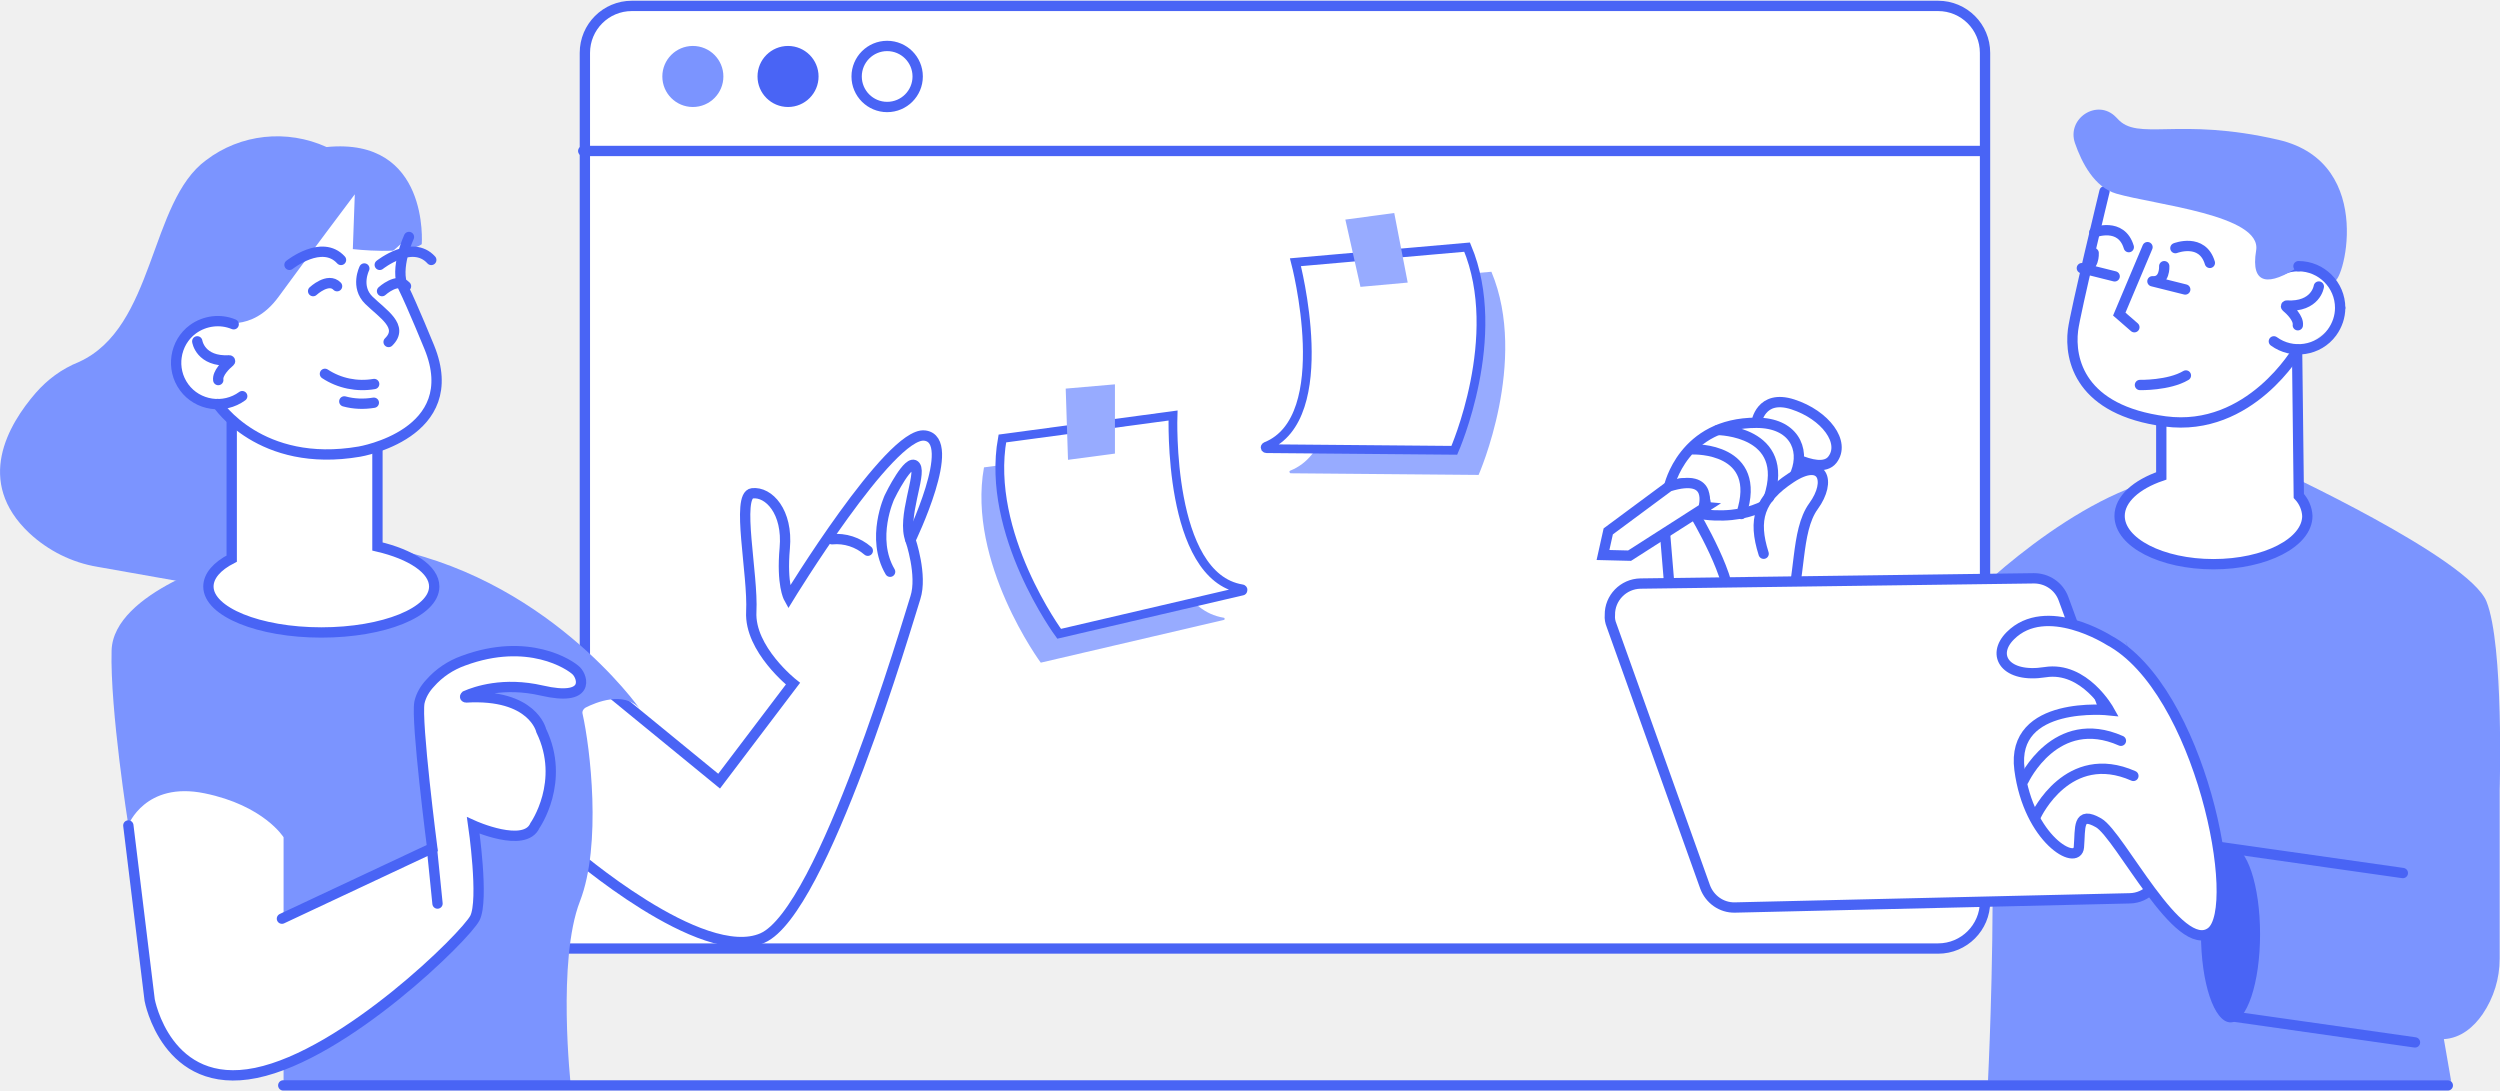
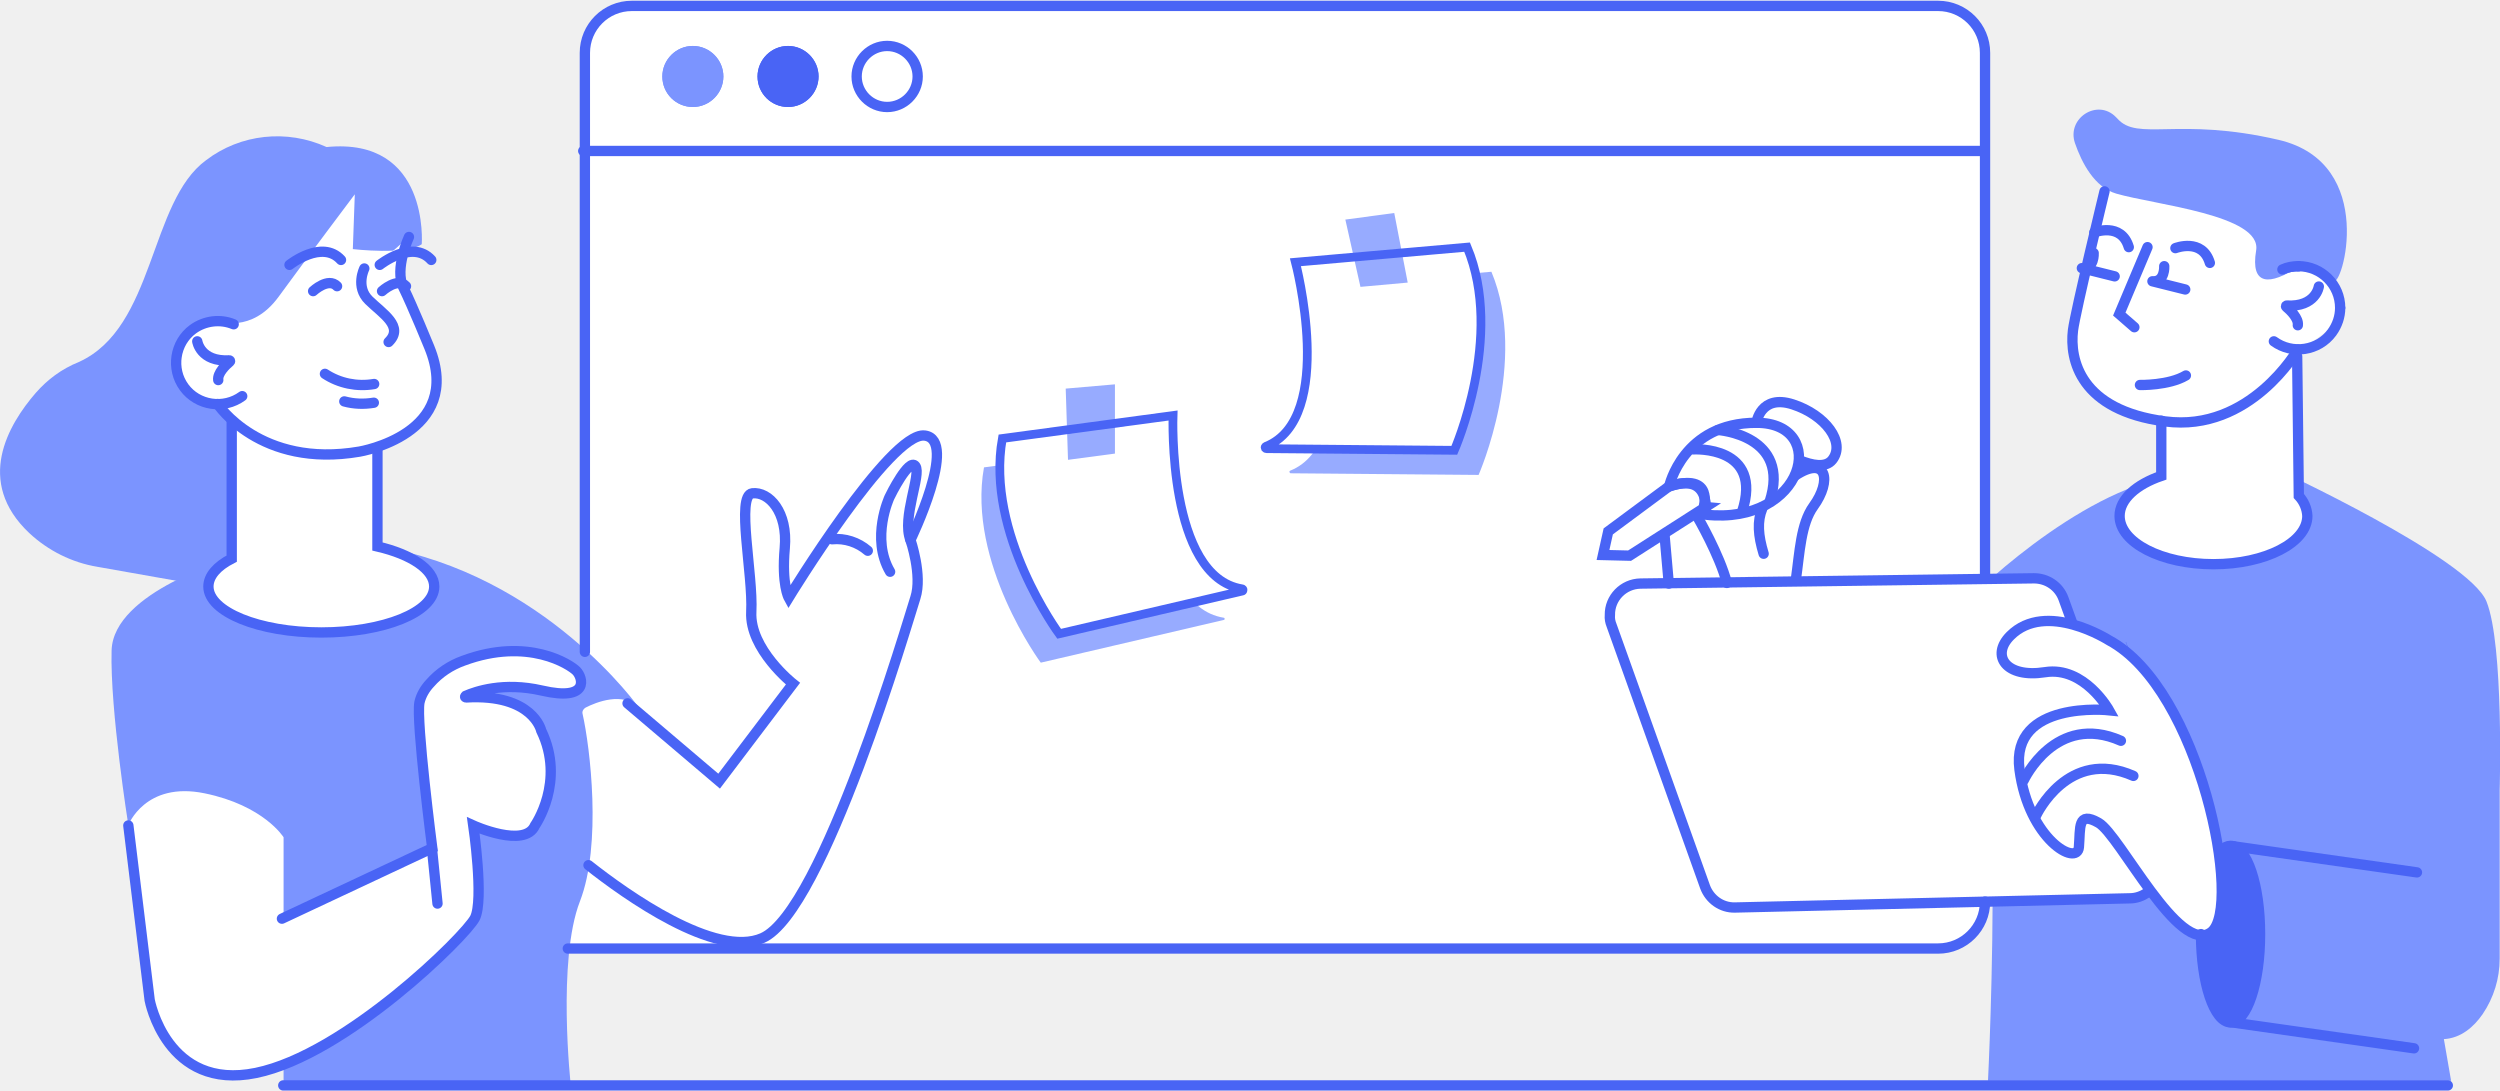
<svg xmlns="http://www.w3.org/2000/svg" version="1.1" id="Livello_1" x="0px" y="0px" viewBox="0 0 761.7 332.3" style="enable-background:new 0 0 761.7 332.3;" xml:space="preserve">
  <style type="text/css">
- 	.st0{fill:#FFFFFF;stroke:#4964F5;stroke-width:3.144;stroke-linecap:round;stroke-miterlimit:10;}
- 	.st1{fill:#FFFFFF;}
- 	.st2{fill:#7B94FF;}
- 	.st3{fill:none;stroke:#4964F5;stroke-width:3.144;stroke-linecap:round;stroke-miterlimit:10;}
- 	.st4{fill:none;stroke:#4964F5;stroke-width:5.200000e-02;stroke-linecap:round;stroke-miterlimit:10;}
- 	.st5{fill:#4964F5;}
- 	.st6{fill:#97ABFF;}
- 	.st7{fill:#FFFFFF;stroke:#4964F5;stroke-width:2.666;stroke-linecap:round;stroke-miterlimit:10;}
+ 	.st0{fill:#FFFFFF;}
+ 	.st1{fill:#7B94FF;}
+ 	.st2{fill:none;}
+ 	.st3{fill:none;stroke:#4964F5;stroke-width:5.200000e-02;stroke-linecap:round;stroke-miterlimit:10;}
+ 	.st4{fill:#4964F5;}
+ 	.st5{fill:#97ABFF;}
+ 	.st6{fill:none;stroke:#4964F5;stroke-width:3.144;stroke-linecap:round;stroke-miterlimit:10;}
+ 	.st7{fill:none;stroke:#4964F5;stroke-width:2.666;stroke-linecap:round;stroke-miterlimit:10;}
	.st8{fill:none;stroke:#4964F5;stroke-width:3.144;stroke-linecap:round;stroke-linejoin:round;}
</style>
-   <path id="Tracciato_71" class="st0" d="M178.2,236.6V16.1c0-7.9,6.4-14.3,14.3-14.3l0,0h398c7.9,0,14.3,6.4,14.3,14.3v258.6  c0,7.9-6.4,14.3-14.3,14.3h-428c-1.3,0-2.7-0.2-4-0.6" />
-   <path id="Tracciato_72" class="st1" d="M643.8,80.5c0,0-12.3-25.9,8.6-30.9s35.2,0.6,35.2,0.6l17.9,17l5.9,7.7c0,0-0.8,13,1.6,18.8  s-12.7,11.1-20.1,20.4S643.8,80.5,643.8,80.5z" />
-   <path id="Tracciato_73" class="st1" d="M91.6,125.9l-43.2,3.4L61,91l12-18.5c0,0,12.3-9.9,13.3-10.2s14.8-6.5,14.8-6.5l10.8,1.5  l10.5,10.8v9.6c0,0,1.9,15.7,4.6,19.4c1.8,2.6,3.1,5.5,3.7,8.6l-4.3,14.8L91.6,125.9z" />
-   <path id="Tracciato_74" class="st2" d="M10.9,119.7c-8.4,9.7-18.6,27-2,42.7c5.8,5.4,13,9,20.8,10.3l33.9,6  c2.1-3.9,4.7-7.6,7.7-10.8c0,0-0.6-40.4-2.8-42.6l-8.9-4.3l-5.6-6.5l2.5-11.9l6.8-4.2l3.1-0.6c0,0,10.2,4,18.5-7.4  s23.2-31.2,23.2-31.2l-0.6,16.7c0,0,16.4,1.9,21-1.5c0,0,2.5-32.7-29-29.6c-12.1-5.5-26.2-4-36.7,4c-17.4,12.7-15.5,51-38.8,61.5  C18.8,112.4,14.5,115.6,10.9,119.7z" />
-   <path id="Tracciato_75" class="st0" d="M174,259.3c0,0,39.8,34.6,58.3,26.5s44.4-96.9,46.6-103.7s-1.5-17.6-1.5-17.6  s14.8-30.6,4.3-31.8s-41.4,49.4-41.4,49.4s-2.2-4-1.2-15.1s-4.9-17.3-9.9-16.7s0.3,24.7-0.3,36.1s12.7,21.9,12.7,21.9L219.1,238  l-35.8-29.3C183.3,208.6,149.6,203.7,174,259.3z" />
-   <path id="Tracciato_76" class="st1" d="M42,271c0,0-7.6-33.2,3.4-39.2s38.4,0.2,38.4,0.2l6,7.9l1.7,25L84,287.6L42,271z" />
-   <path id="Tracciato_77" class="st2" d="M70.6,170.1c0,0-36.1,10.1-36.6,28.1s5.1,53.2,5.1,53.2s5.1-13.4,23.2-9.7  s24.1,13.4,24.1,13.4v75.5h87.5c0,0-4.2-38,2.8-56c6.7-17.3,3.1-46.9,0.8-57.1c-0.2-0.7,0.2-1.5,0.9-1.9c3.1-1.6,11.6-5.1,16.4,0.2  c0,0-28.7-40.9-79.6-49.4" />
-   <path id="Tracciato_78" class="st0" d="M115,136.9v29.6c10.3,2.4,17.3,7,17.3,12.2c0,7.8-15.4,14-34.4,14s-34.4-6.3-34.4-14  c0-3.2,2.6-6.2,7.1-8.5v-41.6" />
-   <path id="Tracciato_79" class="st0" d="M124.6,72.2c0,0-4.5,9.7-1.7,15.4s7.9,18.2,7.9,18.2c10.8,26.5-21.3,31.8-21.3,31.8  c-30.3,5.2-43.2-14.5-43.2-14.5" />
-   <line id="Linea_8" class="st3" x1="177.7" y1="46" x2="604.3" y2="46" />
-   <path id="Tracciato_80" class="st3" d="M73.8,120.7c-5.6,4.1-13.6,2.9-17.7-2.7s-2.9-13.6,2.7-17.7c3.6-2.6,8.3-3.2,12.4-1.5" />
-   <path id="Tracciato_81" class="st3" d="M99,113.9c4.4,2.9,9.8,4,15,3.1" />
-   <path id="Tracciato_82" class="st3" d="M104.9,122.3c2.9,0.8,6,0.9,9,0.4" />
-   <path id="Tracciato_83" class="st3" d="M88.2,80.7c0,0,9.9-7.9,15.7-1.5" />
-   <path id="Tracciato_84" class="st3" d="M115.7,80.7c0,0,9.9-7.9,15.7-1.5" />
-   <path id="Tracciato_85" class="st3" d="M111,81.8c0,0-2.8,5.6,1.4,9.7s10.8,8,6,12.7" />
-   <path id="Tracciato_86" class="st3" d="M95.4,88.7c0,0,4.6-4.3,7.3-1.5" />
-   <path id="Tracciato_87" class="st1" d="M40,254.6l6.9,54.6l5.9,9.3l8.6,7.1l8.3,1.9l11.1-1.1l24.2-11.6l18.7-13.3l15-13.1l5.9-8.6  l2.3-8.3l-2.8-19.9l8.5,2.5c0,0,8.5-0.5,9.3-0.8s4.9-11.9,4.9-11.9l0.9-8.8c0,0-3.4-11.1-3.9-11.4s-4.3-6-4.8-6.3  s-13.7-2.6-13.7-2.6l9.3-2.3c0,0,12.8,1.4,13.3,1.4s8.2-0.3,8.2-0.3l1.1-4.5l-4.5-3.9l-11.1-4.6l-11.6,0.8l-10,3.9l-6.5,3.4  l-4.9,6.2l-0.8,5.6v9.3l3.7,30.3l-44.4,21.9" />
-   <path id="Tracciato_88" class="st0" d="M123.7,87.2c-2.6-2.8-7.3,1.5-7.3,1.5" />
-   <path id="Tracciato_89" class="st3" d="M60.1,104c0,0,0.9,6.3,9.8,5.8c0.1,0,0.2,0.1,0.2,0.2c0,0.1,0,0.1-0.1,0.2  c-1.2,1-3.8,3.5-3.5,5.6" />
-   <path id="Tracciato_90" class="st3" d="M39.1,251.5l6.5,53.2c0,0,5.1,27.8,32.4,22.2s63.9-41.7,66.7-47.2s-0.5-28.2-0.5-28.2  s15.7,7.1,18.8,0c0,0,9.4-13.4,1.9-28.9c0,0-2.5-11.3-22.9-10.1c-0.1,0-0.3-0.1-0.3-0.2c0-0.1,0.1-0.2,0.2-0.3  c3-1.3,11.5-4.3,23.2-1.6c14.7,3.4,12.5-4,10.5-6c-1.9-1.9-14.7-10.4-34.4-3.1c-3.9,1.4-7.4,3.7-10.2,6.9c-1.5,1.6-2.7,3.6-3.2,5.8  c-1.1,5.6,3.9,44.4,3.9,44.4l-45.8,21.5" />
-   <line id="Linea_9" class="st3" x1="131.6" y1="258.5" x2="133.3" y2="275.3" />
-   <path id="Tracciato_91" class="st3" d="M277.4,164.5c-2.7-6.7,3.4-19.9,1.5-22.5s-7.6,8.8-7.9,9.5c0,0-5.8,12.5,0.2,22.7" />
-   <path id="Tracciato_92" class="st3" d="M253.5,164.3c3.9-0.4,7.9,0.9,10.9,3.5" />
-   <path id="Tracciato_93" class="st4" d="M310.4,168.4" />
-   <circle id="Ellisse_112" class="st5" cx="240.1" cy="23.3" r="9.3" />
-   <circle id="Ellisse_113" class="st2" cx="211.1" cy="23.3" r="9.3" />
-   <circle id="Ellisse_114" class="st3" cx="270.3" cy="23.3" r="9.3" />
-   <path id="Tracciato_94" class="st6" d="M351.8,135.4c0,0-1.8,49.1,21,52.8c0.2,0,0.4,0.2,0.3,0.4c0,0.2-0.1,0.3-0.3,0.3l-55.7,13  c0,0-22.5-30.5-17.3-59.5L351.8,135.4z" />
-   <path id="Tracciato_95" class="st7" d="M357.4,126.6c0,0-1.8,49.1,21,52.8c0.2,0,0.4,0.2,0.3,0.4c0,0.2-0.1,0.3-0.3,0.3l-55.7,13  c0,0-22.5-30.5-17.3-59.5L357.4,126.6z" />
-   <path id="Tracciato_96" class="st6" d="M325.4,140.1l14.3-1.9v-21.1l-15,1.3L325.4,140.1z" />
-   <path id="Tracciato_97" class="st6" d="M402.1,87.3c0,0,12.5,47.5-9,56.1c-0.2,0.1-0.3,0.3-0.2,0.5c0.1,0.2,0.2,0.3,0.4,0.3  l57.2,0.5c0,0,15.3-34.7,3.9-61.9L402.1,87.3z" />
-   <path id="Tracciato_98" class="st7" d="M394.7,79.9c0,0,12.5,47.5-9,56.1c-0.2,0.1-0.3,0.3-0.2,0.5c0.1,0.1,0.2,0.2,0.4,0.2  l57.2,0.5c0,0,15.3-34.7,3.9-61.9L394.7,79.9z" />
-   <path id="Tracciato_99" class="st6" d="M428.9,86.1l-14.4,1.3l-4.6-20.5l14.9-2L428.9,86.1z" />
-   <g id="Raggruppa_36" transform="translate(2694.146 471.313)">
-     <path id="Tracciato_100" class="st0" d="M-2159-342.5c0,0,1.2-8.8,11.1-5.6s16.2,11.6,12,16.9s-18.3-4.4-18.3-4.4" />
-     <path id="Tracciato_101" class="st0" d="M-2185.6-323.1c0,0,4.2-19.4,26.6-19.4s14.8,31.3-15.5,28   C-2174.5-314.5-2172.4-327.7-2185.6-323.1z" />
-     <path id="Tracciato_102" class="st0" d="M-2187-310.6l3.2,38.4c0,0,30.1-1.6,34.3-12s2.3-25.2,7.9-32.9s2.8-15-6.9-8.6   s-11.6,12.7-8.3,23.1" />
-     <path id="Tracciato_103" class="st0" d="M-2178.2-334.4c0,0,21.3-0.7,14.6,19.7" />
-     <path id="Tracciato_104" class="st0" d="M-2170.7-340.3c0,0,22.2,0.2,15.5,20.6" />
-     <path id="Tracciato_105" class="st0" d="M-2178-315c0,0,13,21.8,10.2,28.2c-2.8,6.5-16,14.6-16,14.6" />
+   <g id="back">
+     <path id="Tracciato_71" class="st0" d="M178.2,236.6V16.1c0-7.9,6.4-14.3,14.3-14.3l0,0h398c7.9,0,14.3,6.4,14.3,14.3v258.6   c0,7.9-6.4,14.3-14.3,14.3h-428c-1.3,0-2.7-0.2-4-0.6" />
+     <path id="Tracciato_72" class="st0" d="M643.8,80.5c0,0-12.3-25.9,8.6-30.9s35.2,0.6,35.2,0.6l17.9,17l5.9,7.7c0,0-0.8,13,1.6,18.8   s-12.7,11.1-20.1,20.4S643.8,80.5,643.8,80.5z" />
+     <path id="Tracciato_73" class="st0" d="M91.6,125.9l-43.2,3.4L61,91l12-18.5c0,0,12.3-9.9,13.3-10.2s14.8-6.5,14.8-6.5l10.8,1.5   l10.5,10.8v9.6c0,0,1.9,15.7,4.6,19.4c1.8,2.6,3.1,5.5,3.7,8.6l-4.3,14.8L91.6,125.9z" />
+     <path id="Tracciato_74" class="st1" d="M10.9,119.7c-8.4,9.7-18.6,27-2,42.7c5.8,5.4,13,9,20.8,10.3l33.9,6   c2.1-3.9,4.7-7.6,7.7-10.8c0,0-0.6-40.4-2.8-42.6l-8.9-4.3l-5.6-6.5l2.5-11.9l6.8-4.2l3.1-0.6c0,0,10.2,4,18.5-7.4   s23.2-31.2,23.2-31.2l-0.6,16.7c0,0,16.4,1.9,21-1.5c0,0,2.5-32.7-29-29.6c-12.1-5.5-26.2-4-36.7,4c-17.4,12.7-15.5,51-38.8,61.5   C18.8,112.4,14.5,115.6,10.9,119.7z" />
+     <path id="Tracciato_75" class="st0" d="M174,259.3c0,0,39.8,34.6,58.3,26.5s44.4-96.9,46.6-103.7s-1.5-17.6-1.5-17.6   s14.8-30.6,4.3-31.8s-41.4,49.4-41.4,49.4s-2.2-4-1.2-15.1s-4.9-17.3-9.9-16.7s0.3,24.7-0.3,36.1s12.7,21.9,12.7,21.9L219.1,238   l-35.8-29.3C183.3,208.6,149.6,203.7,174,259.3z" />
+     <path id="Tracciato_76" class="st0" d="M42,271c0,0-7.6-33.2,3.4-39.2s38.4,0.2,38.4,0.2l6,7.9l1.7,25L84,287.6L42,271z" />
+     <path id="Tracciato_77" class="st1" d="M70.6,170.1c0,0-36.1,10.1-36.6,28.1s5.1,53.2,5.1,53.2s5.1-13.4,23.2-9.7   s24.1,13.4,24.1,13.4v75.5h87.5c0,0-4.2-38,2.8-56c6.7-17.3,3.1-46.9,0.8-57.1c-0.2-0.7,0.2-1.5,0.9-1.9c3.1-1.6,11.6-5.1,16.4,0.2   c0,0-28.7-40.9-79.6-49.4" />
+     <path id="Tracciato_78" class="st0" d="M115,136.9v29.6c10.3,2.4,17.3,7,17.3,12.2c0,7.8-15.4,14-34.4,14s-34.4-6.3-34.4-14   c0-3.2,2.6-6.2,7.1-8.5v-41.6" />
+     <path id="Tracciato_79" class="st0" d="M124.6,72.2c0,0-4.5,9.7-1.7,15.4s7.9,18.2,7.9,18.2c10.8,26.5-21.3,31.8-21.3,31.8   c-30.3,5.2-43.2-14.5-43.2-14.5" />
+     <path id="Linea_8" class="st2" d="M177.7,46h426.6" />
+     <path id="Tracciato_80" class="st2" d="M73.8,120.7c-5.6,4.1-13.6,2.9-17.7-2.7s-2.9-13.6,2.7-17.7c3.6-2.6,8.3-3.2,12.4-1.5" />
+     <path id="Tracciato_81" class="st2" d="M99,113.9c4.4,2.9,9.8,4,15,3.1" />
+     <path id="Tracciato_82" class="st2" d="M104.9,122.3c2.9,0.8,6,0.9,9,0.4" />
+     <path id="Tracciato_83" class="st2" d="M88.2,80.7c0,0,9.9-7.9,15.7-1.5" />
+     <path id="Tracciato_84" class="st2" d="M115.7,80.7c0,0,9.9-7.9,15.7-1.5" />
+     <path id="Tracciato_85" class="st2" d="M111,81.8c0,0-2.8,5.6,1.4,9.7s10.8,8,6,12.7" />
+     <path id="Tracciato_86" class="st2" d="M95.4,88.7c0,0,4.6-4.3,7.3-1.5" />
+     <path id="Tracciato_87" class="st0" d="M40,254.6l6.9,54.6l5.9,9.3l8.6,7.1l8.3,1.9l11.1-1.1l24.2-11.6l18.7-13.3l15-13.1l5.9-8.6   l2.3-8.3l-2.8-19.9l8.5,2.5c0,0,8.5-0.5,9.3-0.8s4.9-11.9,4.9-11.9l0.9-8.8c0,0-3.4-11.1-3.9-11.4s-4.3-6-4.8-6.3   s-13.7-2.6-13.7-2.6l9.3-2.3c0,0,12.8,1.4,13.3,1.4s8.2-0.3,8.2-0.3l1.1-4.5l-4.5-3.9l-11.1-4.6l-11.6,0.8l-10,3.9l-6.5,3.4   l-4.9,6.2l-0.8,5.6v9.3l3.7,30.3l-44.4,21.9" />
+     <path id="Tracciato_88" class="st0" d="M123.7,87.2c-2.6-2.8-7.3,1.5-7.3,1.5" />
+     <path id="Tracciato_89" class="st2" d="M60.1,104c0,0,0.9,6.3,9.8,5.8c0.1,0,0.2,0.1,0.2,0.2s0,0.1-0.1,0.2c-1.2,1-3.8,3.5-3.5,5.6   " />
+     <path id="Tracciato_90" class="st2" d="M39.1,251.5l6.5,53.2c0,0,5.1,27.8,32.4,22.2s63.9-41.7,66.7-47.2s-0.5-28.2-0.5-28.2   s15.7,7.1,18.8,0c0,0,9.4-13.4,1.9-28.9c0,0-2.5-11.3-22.9-10.1c-0.1,0-0.3-0.1-0.3-0.2c0-0.1,0.1-0.2,0.2-0.3   c3-1.3,11.5-4.3,23.2-1.6c14.7,3.4,12.5-4,10.5-6c-1.9-1.9-14.7-10.4-34.4-3.1c-3.9,1.4-7.4,3.7-10.2,6.9c-1.5,1.6-2.7,3.6-3.2,5.8   c-1.1,5.6,3.9,44.4,3.9,44.4l-45.8,21.5" />
+     <path id="Linea_9" class="st2" d="M131.6,258.5l1.7,16.8" />
+     <path id="Tracciato_91" class="st2" d="M277.4,164.5c-2.7-6.7,3.4-19.9,1.5-22.5s-7.6,8.8-7.9,9.5c0,0-5.8,12.5,0.2,22.7" />
+     <path id="Tracciato_92" class="st2" d="M253.5,164.3c3.9-0.4,7.9,0.9,10.9,3.5" />
+     <path id="Tracciato_93" class="st3" d="M310.4,168.4" />
+     <path id="Ellisse_112" class="st4" d="M230.8,23.3c0-5.1,4.2-9.3,9.3-9.3s9.3,4.2,9.3,9.3l0,0c0,5.1-4.2,9.3-9.3,9.3   S230.8,28.5,230.8,23.3L230.8,23.3" />
+     <path id="Ellisse_113" class="st1" d="M201.8,23.3c0-5.1,4.2-9.3,9.3-9.3s9.3,4.2,9.3,9.3l0,0c0,5.1-4.2,9.3-9.3,9.3   S201.8,28.5,201.8,23.3L201.8,23.3" />
+     <path id="Ellisse_114" class="st2" d="M261,23.3c0-5.1,4.2-9.3,9.3-9.3c5.1,0,9.3,4.2,9.3,9.3s-4.2,9.3-9.3,9.3S261,28.4,261,23.3" />
+     <path id="Tracciato_94" class="st5" d="M351.8,135.4c0,0-1.8,49.1,21,52.8c0.2,0,0.4,0.2,0.3,0.4c0,0.2-0.1,0.3-0.3,0.3l-55.7,13   c0,0-22.5-30.5-17.3-59.5L351.8,135.4z" />
+     <path id="Tracciato_95" class="st0" d="M357.4,126.6c0,0-1.8,49.1,21,52.8c0.2,0,0.4,0.2,0.3,0.4c0,0.2-0.1,0.3-0.3,0.3l-55.7,13   c0,0-22.5-30.5-17.3-59.5L357.4,126.6z" />
+     <path id="Tracciato_96" class="st5" d="M325.4,140.1l14.3-1.9v-21.1l-15,1.3L325.4,140.1z" />
+     <path id="Tracciato_97" class="st5" d="M402.1,87.3c0,0,12.5,47.5-9,56.1c-0.2,0.1-0.3,0.3-0.2,0.5c0.1,0.2,0.2,0.3,0.4,0.3   l57.2,0.5c0,0,15.3-34.7,3.9-61.9L402.1,87.3z" />
+     <path id="Tracciato_98" class="st0" d="M394.7,79.9c0,0,12.5,47.5-9,56.1c-0.2,0.1-0.3,0.3-0.2,0.5c0.1,0.1,0.2,0.2,0.4,0.2   l57.2,0.5c0,0,15.3-34.7,3.9-61.9L394.7,79.9z" />
+     <path id="Tracciato_99" class="st5" d="M428.9,86.1l-14.4,1.3l-4.6-20.5l14.9-2L428.9,86.1z" />
+     <g id="Raggruppa_36" transform="translate(2694.146 471.313)">
+       <path id="Tracciato_100" class="st0" d="M-2159-342.5c0,0,1.2-8.8,11.1-5.6s16.2,11.6,12,16.9s-18.3-4.4-18.3-4.4" />
+       <path id="Tracciato_101" class="st0" d="M-2185.6-323.1c0,0,4.2-19.4,26.6-19.4s14.8,31.3-15.5,28    C-2174.5-314.5-2172.4-327.7-2185.6-323.1z" />
+       <path id="Tracciato_102" class="st0" d="M-2187-310.6l3.2,38.4c0,0,30.1-1.6,34.3-12s2.3-25.2,7.9-32.9s2.8-15-6.9-8.6    s-11.6,12.7-8.3,23.1" />
+       <path id="Tracciato_103" class="st0" d="M-2178.2-334.4c0,0,21.3-0.7,14.6,19.7" />
+       <path id="Tracciato_104" class="st0" d="M-2170.7-340.3c0,0,22.2,0.2,15.5,20.6" />
+       <path id="Tracciato_105" class="st0" d="M-2178-315c0,0,13,21.8,10.2,28.2c-2.8,6.5-16,14.6-16,14.6" />
+     </g>
+     <path id="Tracciato_106" class="st1" d="M596.4,186.7c-1-0.5,30.9-32.7,59.9-40.4l36.6-3.7c0,0,59.4,27.4,64.7,40.7s4,57.4,4,57.4   v51.4c0,6-1.8,11.9-5.2,16.9c-2.7,3.9-6.6,7.3-11.8,7.6l2.2,12.7H605.7C605.7,329.3,612.5,195.6,596.4,186.7z" />
+     <path id="Tracciato_107" class="st0" d="M700.4,151.1l-0.5-42.5l-41.4,6.2V145c-7.6,2.6-12.7,7.1-12.7,12.2   c0,8.1,12.8,14.7,28.6,14.7s28.6-6.6,28.6-14.7C702.9,154.9,701.9,152.7,700.4,151.1z" />
+     <path id="Tracciato_108" class="st3" d="M712.5,100.2" />
+     <path id="Tracciato_109" class="st0" d="M641.2,58.3c0,0-8.9,36.7-9.6,42.3c-1.1,9,2.2,24.4,28.1,27.8   c25.9,3.4,40.4-21.9,40.4-21.9" />
+     <path id="Tracciato_110" class="st3" d="M647.7,195.6l0.9,2.3" />
+     <path id="Tracciato_111" class="st0" d="M491,190.5l28.5,79.7c1.4,3.8,5,6.4,9.1,6.3l120.3-2.8c5.2-0.1,9.3-4.4,9.2-9.7   c0-1-0.2-2.1-0.6-3l-28.8-78.6c-1.4-3.8-5-6.2-9-6.2l-119.9,1.6c-5.2,0.1-9.4,4.4-9.3,9.6C490.4,188.5,490.6,189.5,491,190.5z" />
+     <path id="Ellisse_115" class="st4" d="M670.6,284.6c0-14.9,4-26.9,9-26.9s9,12,9,26.9s-4,26.9-9,26.9S670.6,299.5,670.6,284.6" />
+     <path id="Tracciato_112" class="st0" d="M642.6,195.1c0,0-19.2-12.3-30.1-1.4c-6,6-1.4,13,10.6,11.1s19.5,11.6,19.5,11.6   s-30.1-3.2-27.3,18.1s17.6,29.6,18.1,23.6s-0.5-11.1,6-7.4s24.5,40.7,34.3,33.3S670.4,210,642.6,195.1z" />
+     <path id="Tracciato_113" class="st0" d="M616.6,237.7c0,0,9.7-20.8,29.6-12" />
+     <path id="Tracciato_114" class="st0" d="M620.4,248.4c0,0,9.7-20.8,29.6-12" />
+     <path id="Tracciato_115" class="st0" d="M508.5,148.2L490,161.9l-1.6,7.2l8.1,0.2l22.5-14.4C518.9,154.9,522.7,143.8,508.5,148.2z" />
+     <path id="Linea_10" class="st2" d="M86.3,330.7h659.5" />
+     <path id="Tracciato_116" class="st6" d="M700.3,81.1c-1.7,0-3.4,0.3-4.9,1" />
+     <path id="Tracciato_117" class="st2" d="M692.8,104c5.6,4.1,13.6,2.9,17.7-2.7c1.6-2.2,2.5-4.8,2.5-7.5" />
+     <path id="Tracciato_118" class="st2" d="M706.5,87.3c0,0-0.9,6.3-9.8,5.8c-0.1,0-0.2,0.1-0.2,0.2s0,0.1,0.1,0.2   c1.2,1,3.8,3.5,3.5,5.6" />
+     <path id="Tracciato_119" class="st1" d="M644.7,35.7c-5.6-5.8-15.1,0.3-12.5,7.9c2.1,6.1,6,13.5,12.6,15.4   c11.7,3.4,44.4,6.5,42.6,17.3s4.1,10.8,13,4.9c0,0,8,1.2,10.5,4.3s13.9-35.8-16.7-42.9s-42.9,0.6-49.1-6.5   C644.9,35.9,644.8,35.8,644.7,35.7z" />
+     <path id="Tracciato_120" class="st2" d="M713,93.8c0-7-5.7-12.7-12.7-12.7l0,0" />
+     <path id="Linea_11" class="st2" d="M675.9,258l56.2,8" />
+     <path id="Linea_12" class="st2" d="M679.6,309.6l56.2,8" />
+     <path id="Tracciato_121" class="st2" d="M654.3,75.3l-8.6,20.4l4.6,4" />
+     <path id="Tracciato_122" class="st2" d="M638.1,70.8c0,0,8.2-3.2,10.5,4.5" />
+     <path id="Tracciato_123" class="st2" d="M662.8,75.6c0,0,8.2-3.2,10.5,4.5" />
+     <path id="Tracciato_124" class="st2" d="M659.4,81.1c0,0,0.3,4.9-3.6,4.6l10,2.5" />
+     <path id="Tracciato_125" class="st2" d="M637.9,77.1c0,0,0.3,4.9-3.6,4.6l10,2.5" />
+     <path id="Tracciato_126" class="st2" d="M652,117.3c0,0,8.8,0.2,14-2.9" />
  </g>
-   <path id="Tracciato_106" class="st2" d="M596.4,186.7c-1-0.5,30.9-32.7,59.9-40.4l36.6-3.7c0,0,59.4,27.4,64.7,40.7s4,57.4,4,57.4  v51.4c0,6-1.8,11.9-5.2,16.9c-2.7,3.9-6.6,7.3-11.8,7.6l2.2,12.7H605.7C605.7,329.3,612.5,195.6,596.4,186.7z" />
-   <path id="Tracciato_107" class="st0" d="M700.4,151.1l-0.5-42.5l-41.4,6.2V145c-7.6,2.6-12.7,7.1-12.7,12.2  c0,8.1,12.8,14.7,28.6,14.7s28.6-6.6,28.6-14.7C702.9,154.9,701.9,152.7,700.4,151.1z" />
-   <path id="Tracciato_108" class="st4" d="M712.5,100.2" />
-   <path id="Tracciato_109" class="st0" d="M641.2,58.3c0,0-8.9,36.7-9.6,42.3c-1.1,9,2.2,24.4,28.1,27.8c25.9,3.4,40.4-21.9,40.4-21.9  " />
-   <path id="Tracciato_110" class="st4" d="M647.7,195.6l0.9,2.3" />
-   <path id="Tracciato_111" class="st0" d="M491,190.5l28.5,79.7c1.4,3.8,5,6.4,9.1,6.3l120.3-2.8c5.2-0.1,9.3-4.4,9.2-9.7  c0-1-0.2-2.1-0.6-3l-28.8-78.6c-1.4-3.8-5-6.2-9-6.2l-119.9,1.6c-5.2,0.1-9.4,4.4-9.3,9.6C490.4,188.5,490.6,189.5,491,190.5z" />
-   <ellipse id="Ellisse_115" class="st5" cx="679.6" cy="284.6" rx="9" ry="26.9" />
-   <path id="Tracciato_112" class="st0" d="M642.6,195.1c0,0-19.2-12.3-30.1-1.4c-6,6-1.4,13,10.6,11.1s19.5,11.6,19.5,11.6  s-30.1-3.2-27.3,18.1s17.6,29.6,18.1,23.6c0.5-6-0.5-11.1,6-7.4s24.5,40.7,34.3,33.3S670.4,210,642.6,195.1z" />
-   <path id="Tracciato_113" class="st0" d="M616.6,237.7c0,0,9.7-20.8,29.6-12" />
-   <path id="Tracciato_114" class="st0" d="M620.4,248.4c0,0,9.7-20.8,29.6-12" />
-   <path id="Tracciato_115" class="st0" d="M508.5,148.2L490,161.9l-1.6,7.2l8.1,0.2l22.5-14.4C518.9,154.9,522.7,143.8,508.5,148.2z" />
-   <line id="Linea_10" class="st3" x1="86.3" y1="330.7" x2="745.8" y2="330.7" />
-   <path id="Tracciato_116" class="st3" d="M700.3,81.1c-1.7,0-3.4,0.3-4.9,1" />
-   <path id="Tracciato_117" class="st3" d="M692.8,104c5.6,4.1,13.6,2.9,17.7-2.7c1.6-2.2,2.5-4.8,2.5-7.5" />
-   <path id="Tracciato_118" class="st3" d="M706.5,87.3c0,0-0.9,6.3-9.8,5.8c-0.1,0-0.2,0.1-0.2,0.2c0,0.1,0,0.1,0.1,0.2  c1.2,1,3.8,3.5,3.5,5.6" />
-   <path id="Tracciato_119" class="st2" d="M644.7,35.7c-5.6-5.8-15.1,0.3-12.5,7.9c2.1,6.1,6,13.5,12.6,15.4  c11.7,3.4,44.4,6.5,42.6,17.3s4.1,10.8,13,4.9c0,0,8,1.2,10.5,4.3s13.9-35.8-16.7-42.9s-42.9,0.6-49.1-6.5  C644.9,35.9,644.8,35.8,644.7,35.7z" />
-   <path id="Tracciato_120" class="st3" d="M713,93.8c0-7-5.7-12.7-12.7-12.7c0,0,0,0,0,0" />
-   <line id="Linea_11" class="st3" x1="675.9" y1="258" x2="732.1" y2="266" />
-   <line id="Linea_12" class="st3" x1="679.6" y1="309.6" x2="735.8" y2="317.6" />
-   <path id="Tracciato_121" class="st3" d="M654.3,75.3l-8.6,20.4l4.6,4" />
-   <path id="Tracciato_122" class="st3" d="M638.1,70.8c0,0,8.2-3.2,10.5,4.5" />
-   <path id="Tracciato_123" class="st3" d="M662.8,75.6c0,0,8.2-3.2,10.5,4.5" />
-   <path id="Tracciato_124" class="st8" d="M659.4,81.1c0,0,0.3,4.9-3.6,4.6l10,2.5" />
-   <path id="Tracciato_125" class="st8" d="M637.9,77.1c0,0,0.3,4.9-3.6,4.6l10,2.5" />
-   <path id="Tracciato_126" class="st8" d="M652,117.3c0,0,8.8,0.2,14-2.9" />
+   <g id="line">
+     <path id="Tracciato_71_3_" class="st6" d="M604.8,274.7c0,7.9-6.4,14.3-14.3,14.3H173" />
+     <path id="Tracciato_71_1_" class="st6" d="M178.2,198.6V16.1c0-7.9,6.4-14.3,14.3-14.3l0,0h398c7.9,0,14.3,6.4,14.3,14.3V175" />
+     <path id="Tracciato_75_2_" class="st6" d="M179.3,263.6c11.4,9,38.7,28.5,53,22.2c18.5-8.1,44.4-96.9,46.6-103.7   s-1.5-17.6-1.5-17.6s14.8-30.6,4.3-31.8s-41.4,49.4-41.4,49.4s-2.2-4-1.2-15.1s-4.9-17.3-9.9-16.7s0.3,24.7-0.3,36.1   s12.7,21.9,12.7,21.9L219.1,238l-27.9-23.7" />
+     <path id="Tracciato_78_1_" class="st6" d="M115,136.9v29.6c10.3,2.4,17.3,7,17.3,12.2c0,7.8-15.4,14-34.4,14s-34.4-6.3-34.4-14   c0-3.2,2.6-6.2,7.1-8.5v-41.6" />
+     <path id="Tracciato_79_1_" class="st6" d="M124.6,72.2c0,0-4.5,9.7-1.7,15.4s7.9,18.2,7.9,18.2c10.8,26.5-21.3,31.8-21.3,31.8   c-30.3,5.2-43.2-14.5-43.2-14.5" />
+     <path id="Linea_8_1_" class="st6" d="M177.7,46h426.6" />
+     <path id="Tracciato_80_1_" class="st6" d="M73.8,120.7c-5.6,4.1-13.6,2.9-17.7-2.7s-2.9-13.6,2.7-17.7c3.6-2.6,8.3-3.2,12.4-1.5" />
+     <path id="Tracciato_81_1_" class="st6" d="M99,113.9c4.4,2.9,9.8,4,15,3.1" />
+     <path id="Tracciato_82_1_" class="st6" d="M104.9,122.3c2.9,0.8,6,0.9,9,0.4" />
+     <path id="Tracciato_83_1_" class="st6" d="M88.2,80.7c0,0,9.9-7.9,15.7-1.5" />
+     <path id="Tracciato_84_1_" class="st6" d="M115.7,80.7c0,0,9.9-7.9,15.7-1.5" />
+     <path id="Tracciato_85_1_" class="st6" d="M111,81.8c0,0-2.8,5.6,1.4,9.7s10.8,8,6,12.7" />
+     <path id="Tracciato_86_1_" class="st6" d="M95.4,88.7c0,0,4.6-4.3,7.3-1.5" />
+     <path id="Tracciato_87_1_" class="st2" d="M40,254.6l6.9,54.6l5.9,9.3l8.6,7.1l8.3,1.9l11.1-1.1l24.2-11.6l18.7-13.3l15-13.1   l5.9-8.6l2.3-8.3l-2.8-19.9l8.5,2.5c0,0,8.5-0.5,9.3-0.8s4.9-11.9,4.9-11.9l0.9-8.8c0,0-3.4-11.1-3.9-11.4s-4.3-6-4.8-6.3   s-13.7-2.6-13.7-2.6l9.3-2.3c0,0,12.8,1.4,13.3,1.4s8.2-0.3,8.2-0.3l1.1-4.5l-4.5-3.9l-11.1-4.6l-11.6,0.8l-10,3.9l-6.5,3.4   l-4.9,6.2l-0.8,5.6v9.3l3.7,30.3l-44.4,21.9" />
+     <path id="Tracciato_88_1_" class="st6" d="M123.7,87.2c-2.6-2.8-7.3,1.5-7.3,1.5" />
+     <path id="Tracciato_89_1_" class="st6" d="M60.1,104c0,0,0.9,6.3,9.8,5.8c0.1,0,0.2,0.1,0.2,0.2s0,0.1-0.1,0.2   c-1.2,1-3.8,3.5-3.5,5.6" />
+     <path id="Tracciato_90_1_" class="st6" d="M39.1,251.5l6.5,53.2c0,0,5.1,27.8,32.4,22.2s63.9-41.7,66.7-47.2s-0.5-28.2-0.5-28.2   s15.7,7.1,18.8,0c0,0,9.4-13.4,1.9-28.9c0,0-2.5-11.3-22.9-10.1c-0.1,0-0.3-0.1-0.3-0.2c0-0.1,0.1-0.2,0.2-0.3   c3-1.3,11.5-4.3,23.2-1.6c14.7,3.4,12.5-4,10.5-6c-1.9-1.9-14.7-10.4-34.4-3.1c-3.9,1.4-7.4,3.7-10.2,6.9c-1.5,1.6-2.7,3.6-3.2,5.8   c-1.1,5.6,3.9,44.4,3.9,44.4l-45.8,21.5" />
+     <path id="Linea_9_1_" class="st6" d="M131.6,258.5l1.7,16.8" />
+     <path id="Tracciato_91_1_" class="st6" d="M277.4,164.5c-2.7-6.7,3.4-19.9,1.5-22.5s-7.6,8.8-7.9,9.5c0,0-5.8,12.5,0.2,22.7" />
+     <path id="Tracciato_92_1_" class="st6" d="M253.5,164.3c3.9-0.4,7.9,0.9,10.9,3.5" />
+     <path id="Tracciato_93_1_" class="st3" d="M310.4,168.4" />
+     <path id="Ellisse_112_1_" class="st4" d="M230.8,23.3c0-5.1,4.2-9.3,9.3-9.3s9.3,4.2,9.3,9.3l0,0c0,5.1-4.2,9.3-9.3,9.3   S230.8,28.5,230.8,23.3L230.8,23.3" />
+     <path id="Ellisse_113_1_" class="st1" d="M201.8,23.3c0-5.1,4.2-9.3,9.3-9.3s9.3,4.2,9.3,9.3l0,0c0,5.1-4.2,9.3-9.3,9.3   S201.8,28.5,201.8,23.3L201.8,23.3" />
+     <path id="Ellisse_114_1_" class="st6" d="M261,23.3c0-5.1,4.2-9.3,9.3-9.3c5.1,0,9.3,4.2,9.3,9.3s-4.2,9.3-9.3,9.3   S261,28.4,261,23.3" />
+     <path id="Tracciato_95_1_" class="st7" d="M357.4,126.6c0,0-1.8,49.1,21,52.8c0.2,0,0.4,0.2,0.3,0.4c0,0.2-0.1,0.3-0.3,0.3   l-55.7,13c0,0-22.5-30.5-17.3-59.5L357.4,126.6z" />
+     <path id="Tracciato_98_1_" class="st7" d="M394.7,79.9c0,0,12.5,47.5-9,56.1c-0.2,0.1-0.3,0.3-0.2,0.5c0.1,0.1,0.2,0.2,0.4,0.2   l57.2,0.5c0,0,15.3-34.7,3.9-61.9L394.7,79.9z" />
+     <g id="Raggruppa_36_1_" transform="translate(2694.146 471.313)">
+       <path id="Tracciato_100_4_" class="st6" d="M-2154.2-335.6" />
+       <path id="Tracciato_100_3_" class="st6" d="M-2145.9-331.1" />
+       <path id="Tracciato_100_1_" class="st6" d="M-2159-342.5c0,0,1.2-8.8,11.1-5.6s16.2,11.6,12,16.9c-2,2.5-6.1,1.7-10,0.1" />
+       <path id="Tracciato_101_1_" class="st6" d="M-2185.6-323.1c0,0,4.2-19.4,26.6-19.4s14.8,31.3-15.5,28    C-2174.5-314.5-2172.4-327.7-2185.6-323.1z" />
+       <path id="Tracciato_102_4_" class="st6" d="M-2157.2-316.4c-1.6,3.9-1.3,8.2,0.4,13.8" />
+       <path id="Tracciato_102_3_" class="st6" d="M-2147-294.6c1.2-8.4,1.5-17.1,5.4-22.5c5.6-7.7,4.1-15.7-5.6-9.3" />
+       <path id="Tracciato_102_1_" class="st6" d="M-2187-308.3l1.3,14.8" />
+       <path id="Tracciato_103_1_" class="st6" d="M-2178.2-334.4c0,0,21.5-1.3,14.8,19.1" />
+       <path id="Tracciato_104_1_" class="st6" d="M-2170.7-340.3c0,0,22.4,1.5,15.7,21.9" />
+       <path id="Tracciato_105_1_" class="st6" d="M-2176.9-313.7c0,0,6.7,11.5,8.9,20" />
+     </g>
+     <path id="Tracciato_107_2_" class="st6" d="M658.5,128.2V145c-7.6,2.6-12.7,7.1-12.7,12.2c0,8.1,12.8,14.7,28.6,14.7   s28.6-6.6,28.6-14.7c-0.1-2.3-1.1-4.5-2.6-6.1l-0.5-42.5" />
+     <path id="Tracciato_108_1_" class="st3" d="M712.5,100.2" />
+     <path id="Tracciato_109_1_" class="st6" d="M641.2,58.3c0,0-8.9,36.7-9.6,42.3c-1.1,9,2.2,24.4,28.1,27.8   c25.9,3.4,40.4-21.9,40.4-21.9" />
+     <path id="Tracciato_110_1_" class="st3" d="M647.7,195.6l0.9,2.3" />
+     <path id="Tracciato_111_1_" class="st6" d="M631.3,189.6l-2.6-7.2c-1.4-3.8-5-6.2-9-6.2l-119.9,1.6c-5.2,0.1-9.4,4.4-9.3,9.6   c-0.1,1.1,0.1,2.1,0.5,3.1l28.5,79.7c1.4,3.8,5,6.4,9.1,6.3l120.3-2.8c2,0,3.8-0.7,5.3-1.7" />
+     <path id="Ellisse_115_2_" class="st6" d="M676.7,259.1c0.9-0.9,1.9-1.4,2.9-1.4c5,0,9,12,9,26.9s-4,26.9-9,26.9s-9-12-9-26.9" />
+     <path id="Tracciato_112_1_" class="st6" d="M642.6,195.1c0,0-19.2-12.3-30.1-1.4c-6,6-1.4,13,10.6,11.1s19.5,11.6,19.5,11.6   s-30.1-3.2-27.3,18.1s17.6,29.6,18.1,23.6s-0.5-11.1,6-7.4s24.5,40.7,34.3,33.3S670.4,210,642.6,195.1z" />
+     <path id="Tracciato_113_1_" class="st6" d="M616.6,237.7c0,0,9.7-20.8,29.6-12" />
+     <path id="Tracciato_114_1_" class="st6" d="M620.4,248.4c0,0,9.7-20.8,29.6-12" />
+     <path id="Tracciato_115_1_" class="st6" d="M508.5,148.2L490,161.9l-1.6,7.2l8.1,0.2l22.5-14.4   C518.9,154.9,522.7,143.8,508.5,148.2z" />
+     <path id="Linea_10_1_" class="st6" d="M86.3,330.7h659.5" />
+     <path id="Tracciato_116_1_" class="st6" d="M700.3,81.1c-1.7,0-3.4,0.3-4.9,1" />
+     <path id="Tracciato_117_1_" class="st6" d="M692.8,104c5.6,4.1,13.6,2.9,17.7-2.7c1.6-2.2,2.5-4.8,2.5-7.5" />
+     <path id="Tracciato_118_1_" class="st6" d="M706.5,87.3c0,0-0.9,6.3-9.8,5.8c-0.1,0-0.2,0.1-0.2,0.2s0,0.1,0.1,0.2   c1.2,1,3.8,3.5,3.5,5.6" />
+     <path id="Tracciato_120_1_" class="st6" d="M713,93.8c0-7-5.7-12.7-12.7-12.7l0,0" />
+     <path id="Linea_11_1_" class="st6" d="M680.2,257.8l56.2,8" />
+     <path id="Linea_12_1_" class="st6" d="M679.3,311.4l56.2,8" />
+     <path id="Tracciato_121_1_" class="st6" d="M654.3,75.3l-8.6,20.4l4.6,4" />
+     <path id="Tracciato_122_1_" class="st6" d="M638.1,70.8c0,0,8.2-3.2,10.5,4.5" />
+     <path id="Tracciato_123_1_" class="st6" d="M662.8,75.6c0,0,8.2-3.2,10.5,4.5" />
+     <path id="Tracciato_124_1_" class="st8" d="M659.4,81.1c0,0,0.3,4.9-3.6,4.6l10,2.5" />
+     <path id="Tracciato_125_1_" class="st8" d="M637.9,77.1c0,0,0.3,4.9-3.6,4.6l10,2.5" />
+     <path id="Tracciato_126_1_" class="st8" d="M652,117.3c0,0,8.8,0.2,14-2.9" />
+   </g>
</svg>
